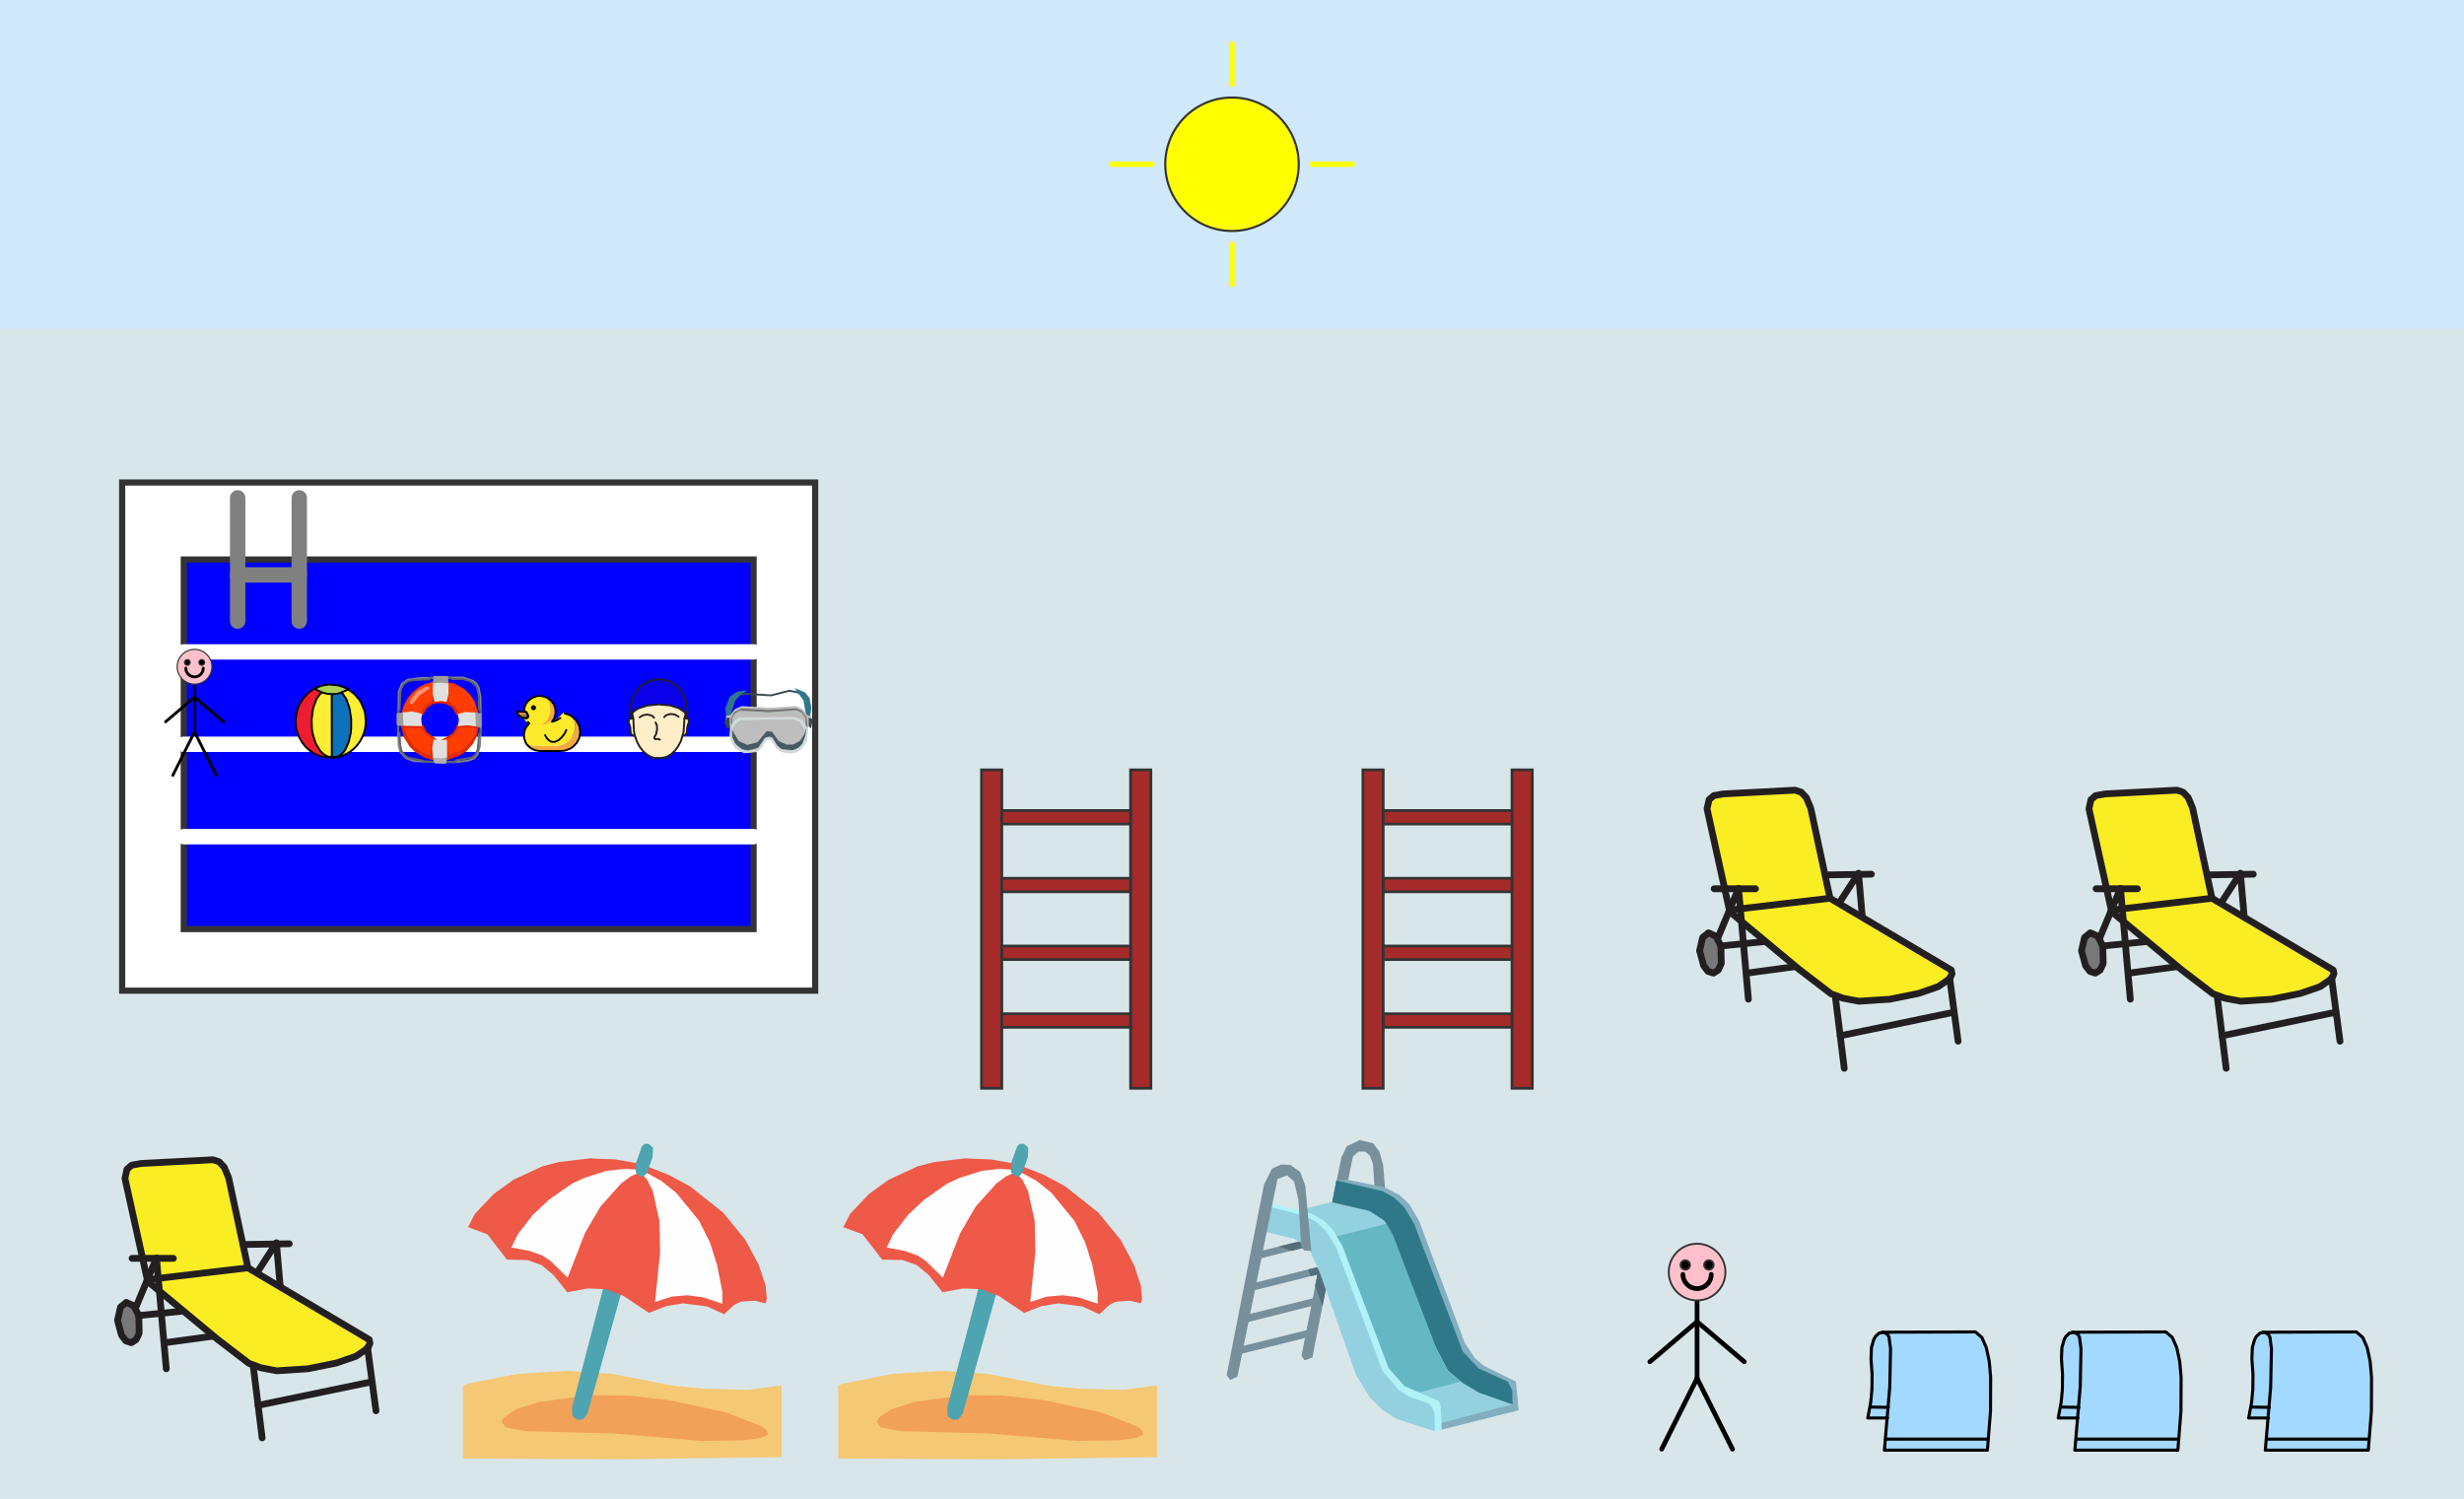
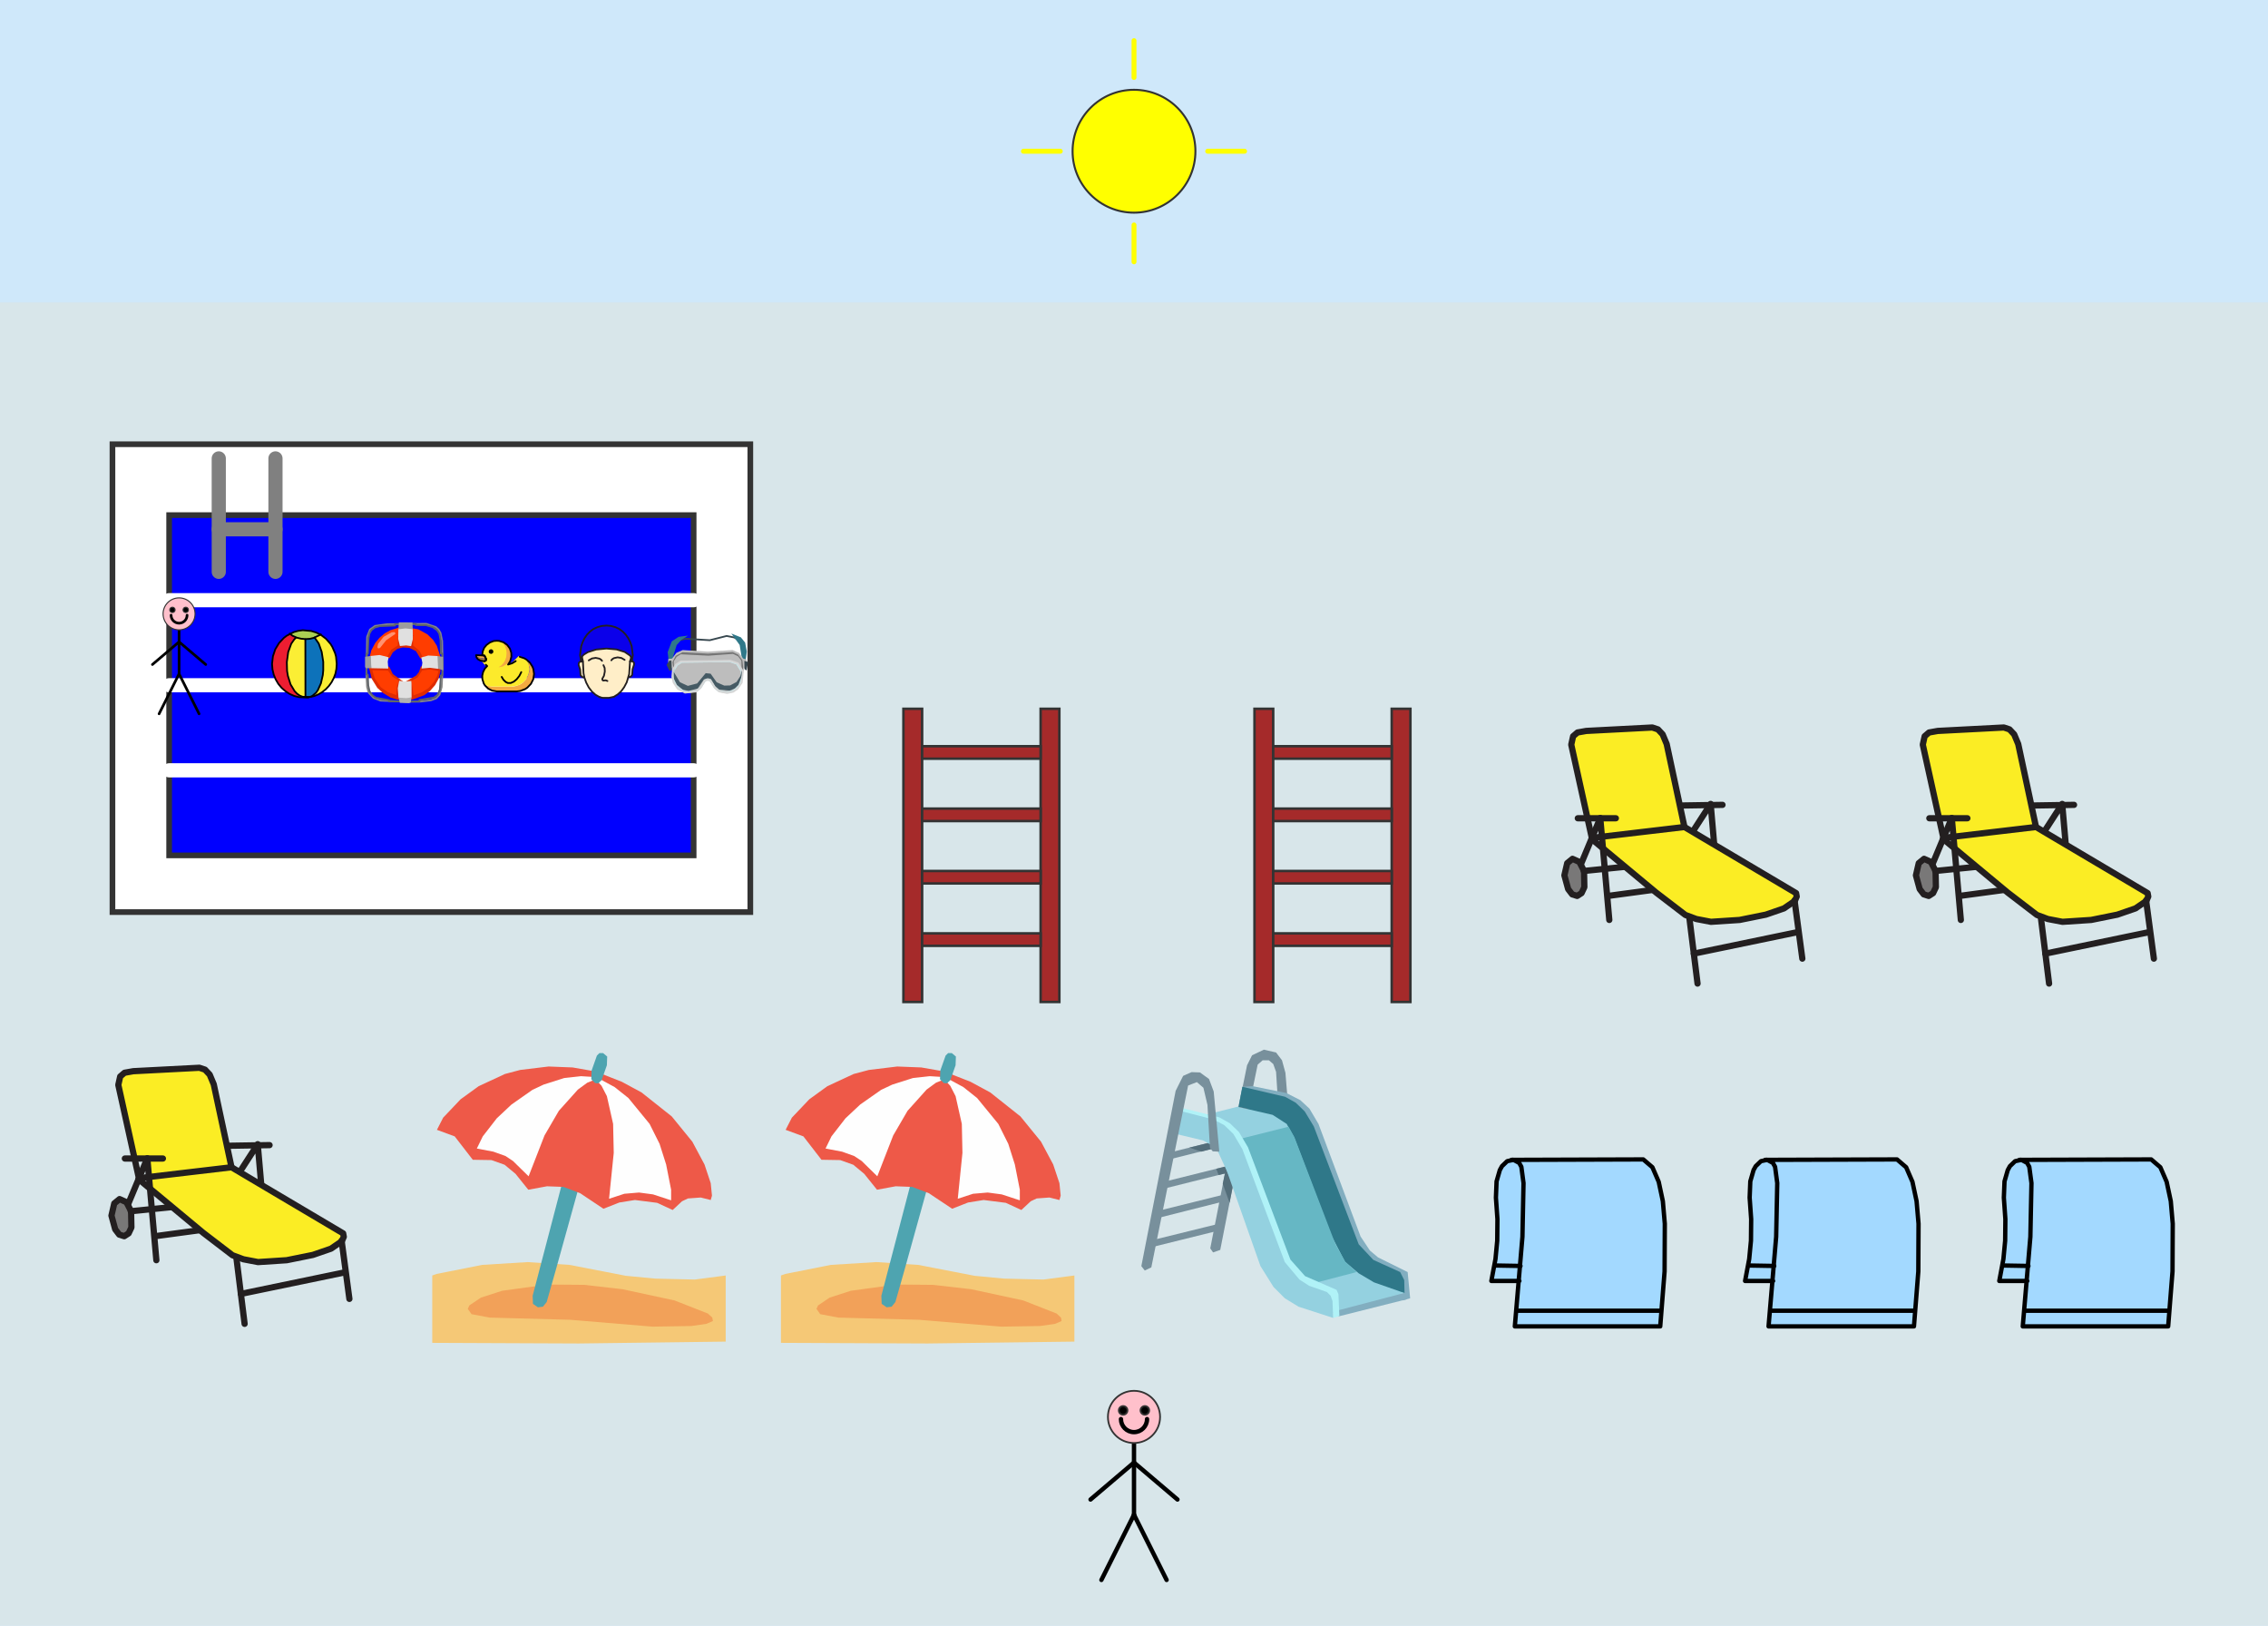
- <svg xmlns="http://www.w3.org/2000/svg" viewBox="0 0 480 292" width="480" height="292">
-   <rect width="480" height="292" fill="#cfe8fa" />
-   <rect y="64" width="480" height="228" fill="#d8e6ea" />
+ <svg xmlns="http://www.w3.org/2000/svg" viewBox="0 0 480 344" width="480" height="344">
+   <rect width="480" height="344" fill="#cfe8fa" />
+   <rect y="64" width="480" height="280" fill="#d8e6ea" />
  <defs>
    <symbol id="o-sun" viewBox="0 0 100 100">
      <polyline points="50,5 50,20" fill="none" stroke="yellow" stroke-width="2" stroke-linecap="round" stroke-linejoin="round" />
      <polyline points="50,80 50,95" fill="none" stroke="yellow" stroke-width="2" stroke-linecap="round" stroke-linejoin="round" />
      <polyline points="5,50 20,50" fill="none" stroke="yellow" stroke-width="2" stroke-linecap="round" stroke-linejoin="round" />
      <polyline points="80,50 95,50" fill="none" stroke="yellow" stroke-width="2" stroke-linecap="round" stroke-linejoin="round" />
      <ellipse cx="50" cy="50" rx="25" ry="25" fill="yellow" stroke="#333" stroke-width="0.8" />
    </symbol>
    <symbol id="o-pool" viewBox="0 0 100 100">
      <rect x="5" y="20" width="90" height="66" fill="white" stroke="#333" stroke-width="0.8" />
      <rect x="13" y="30" width="74" height="48" fill="blue" stroke="#333" stroke-width="0.8" />
      <polyline points="13,42 87,42" fill="none" stroke="white" stroke-width="2" stroke-linecap="round" stroke-linejoin="round" />
      <polyline points="13,54 87,54" fill="none" stroke="white" stroke-width="2" stroke-linecap="round" stroke-linejoin="round" />
      <polyline points="13,66 87,66" fill="none" stroke="white" stroke-width="2" stroke-linecap="round" stroke-linejoin="round" />
      <polyline points="20,22 20,38" fill="none" stroke="grey" stroke-width="2" stroke-linecap="round" stroke-linejoin="round" />
      <polyline points="28,22 28,38" fill="none" stroke="grey" stroke-width="2" stroke-linecap="round" stroke-linejoin="round" />
      <polyline points="20,32 28,32" fill="none" stroke="grey" stroke-width="2" stroke-linecap="round" stroke-linejoin="round" />
    </symbol>
    <symbol id="o-person" viewBox="0 0 100 100">
      <polyline points="50,29 50,62" fill="none" stroke="black" stroke-width="2" stroke-linecap="round" stroke-linejoin="round" />
      <polyline points="50,38 30,55" fill="none" stroke="black" stroke-width="2" stroke-linecap="round" stroke-linejoin="round" />
      <polyline points="50,38 70,55" fill="none" stroke="black" stroke-width="2" stroke-linecap="round" stroke-linejoin="round" />
      <polyline points="50,62 35,92" fill="none" stroke="black" stroke-width="2" stroke-linecap="round" stroke-linejoin="round" />
      <polyline points="50,62 65,92" fill="none" stroke="black" stroke-width="2" stroke-linecap="round" stroke-linejoin="round" />
      <ellipse cx="50" cy="17" rx="12" ry="12" fill="pink" stroke="#333" stroke-width="0.8" />
      <ellipse cx="45" cy="14" rx="2" ry="2" fill="black" stroke="#333" stroke-width="0.8" />
      <ellipse cx="55" cy="14" rx="2" ry="2" fill="black" stroke="#333" stroke-width="0.8" />
      <path d="M44 18 A6 6 0 0 0 56 18" fill="none" stroke="black" stroke-width="2" stroke-linecap="round" stroke-linejoin="round" />
    </symbol>
    <symbol id="o-ball_beach" viewBox="0 0 100 100">
      <polygon points="69.8,17.9 73,20.1 78.7,25.4 83.3,31.9 85.1,35.5 87.6,43.2 88.2,47.3 88,57.3 86.9,62.7 85,67.8 82.5,72.6 79.4,76.9 75.8,80.7 71.7,84 67.2,86.6 62.3,88.6 57.1,89.9 62.3,87.1 66.7,81.7 70.2,73.9 72.4,64.3 72.9,58.9 72.9,49.2 71.1,37.7 67.7,28.1 63,21.3" fill="#FBEE34" />
      <polygon points="73,53.3 72.9,58.9 71.4,69.3 70.2,73.9 66.7,81.7 62.3,87.1 59.7,88.8 56.1,89.8 52.4,89.3 52.3,23 57.5,22.7 63,21.3 66.3,25.5 69,31.1 71.1,37.7 72.5,45.2" fill="#0D72BA" />
      <polygon points="63,21.3 55.4,22.9 47.6,22.6 40.5,20.6 34.4,17 40.8,14.4 45.9,13.2 51.2,12.8 57.2,13.3 62.8,14.7 69.8,17.9" fill="#ABD153" />
      <polygon points="57,89.7 51.2,90.4 45.2,89.8 39.5,88.4 34.1,86 29.3,82.9 24.9,79 21.2,74.5 18.2,69.4 15.9,63.8 14.5,57.9 14,51.6 14.3,47.1 16.1,38.7 17.7,34.7 22,27.6 27.6,21.6 34.4,17 37.6,19.2 41.7,21 36.1,28.3 33.5,34.4 31.8,41.6 30.9,53.8 31.3,59.7 33.5,70.4 37.5,79.3 42.8,85.8 45.9,88 49.1,89.3 54.7,89.9" fill="#ED1D31" />
      <polygon points="52.4,89.3 55.7,89.8 54.7,89.9 49.1,89.3 45.9,88 42.8,85.8 40,82.9 35.3,75.1 33.5,70.4 31.3,59.7 31,49.6 32.6,37.9 36.1,28.3 41.7,21 46.6,22.4 52.3,23" fill="#FBEE34" />
      <polyline points="69.8,17.9 76,22.6 81.2,28.5 83.3,31.9 86.5,39.2 87.6,43.2 88.4,51.6 88,57.3 86.9,62.7 85,67.8 82.5,72.6 79.4,76.9 75.8,80.7 71.7,84 67.2,86.6 62.3,88.6 54.2,90.2 45.2,89.8 39.5,88.4 34.1,86 29.3,82.9 24.9,79 21.2,74.5 18.2,69.4 15.9,63.8 14.5,57.9 14,51.6 15,42.8 17.7,34.7 22,27.6 27.6,21.6 30.9,19.1 39.1,14.9 44.1,13.5 49.4,12.8 59.1,13.7 64.6,15.4 69.8,17.9" fill="none" stroke="#000000" stroke-width="2" stroke-linecap="round" stroke-linejoin="round" />
      <polyline points="55.7,89.8 49.1,89.3 45.9,88 42.8,85.8 40,82.9 35.3,75.1 32.2,65.2 31.3,59.7 31,49.6 32.6,37.9 36.1,28.3 39.5,23.4 41.5,21.4" fill="none" stroke="#000000" stroke-width="2" stroke-linecap="round" stroke-linejoin="round" />
      <polyline points="52.4,89.3 56.1,89.8 59.7,88.8 64.6,84.7 66.7,81.7 70.2,73.9 72.4,64.3 72.9,58.9 72.9,49.2 71.1,37.7 67.7,28.1 62.9,21.2" fill="none" stroke="#000000" stroke-width="2" stroke-linecap="round" stroke-linejoin="round" />
      <polyline points="34.2,16.7 37.6,19.2 42.6,21.4 47.6,22.6 52.3,23 57.5,22.7 61.9,21.6 70.2,17.7" fill="none" stroke="#000000" stroke-width="2" stroke-linecap="round" stroke-linejoin="round" />
      <polyline points="52.3,23.3 52.4,89.3" fill="none" stroke="#000000" stroke-width="2" stroke-linecap="round" stroke-linejoin="round" />
    </symbol>
    <symbol id="o-ring_buoy" viewBox="0 0 100 100">
      <polyline points="52.4,95 22.6,93.8 14.4,90.6 8.8,84.6 7,78.1 6.2,64 7,20.5 10.3,12 16.2,7.8 29.9,5.9 75.1,5.4 86,9.1 89.2,12 91.5,16 93.4,25.3 94,55.6 92.8,78.2 90.3,87 86.6,91.1 80.5,93.4 68.9,94.8 52.4,95" fill="none" stroke="#858585" stroke-width="2" stroke-linecap="round" stroke-linejoin="round" />
      <polyline points="93.8,42.8 93.7,39.7 91.9,39.6 91.5,24.1 90.1,16.8 87.6,12.8 82.5,9.2 74.8,7 63.1,6.9 63.1,5.4 39.2,5.7 39.2,7.4 21.5,8.1 15.8,9.7 11.9,12.8 9.7,16.7 8.6,22.4 7.8,39.8 6.1,39.9 6.2,63.8 7.8,63.9 8.4,76.4 9.9,83.1 13.3,87.8 17.3,90.5 32.2,93.3 32.3,94.7 67.2,94.9 67.2,93.1 84,90.3 88.2,87.1 90.7,81.1 91.9,64.8 93.7,64.7 93.8,42.8" fill="none" stroke="#5F6468" stroke-width="2" stroke-linecap="round" stroke-linejoin="round" />
      <polygon points="26.3,37.7 27,45.8 33,44.8 36.6,38.3 42,34.1 48,32.6 55.6,33.1 63.3,36.9 68.1,45 80.1,46.8 73.5,25.9 57.1,17.8 38.3,19.3" fill="#DE2B01" />
      <polygon points="24.4,50.4 9.3,56.2 12.4,68.7 18.8,79.1 25.2,84.9 34.1,90.3 42.3,92.7 59.3,92.5 72.6,87.6 79.2,82.8 85.2,76 89,69.1 91.3,60.4 91.5,55.2 69,54.3 66.6,61 63.5,64.9 49.9,72.7 36.6,63.2 32.7,55.2" fill="#DE2B01" />
      <polygon points="50.9,9.2 43.2,9.9 33.8,12.8 27.4,16.3 21.4,21.4 16.5,27.3 11.9,35.9 9.8,44.3 10.2,52 11.9,52.8 17,51.6 30.2,43.5 34.8,35.2 42.4,30.3 42.5,19.6 46.5,18 59.8,18.9 60,30.5 67.5,36.7 71.7,45.3 91.6,44.3 87.3,30.7 83,24 76.5,17.6 66,11.8" fill="#FF3D00" />
      <polygon points="14.5,45.1 11.3,42.4 4.7,43.3 4.7,55 5.5,56.5 11.8,56.5" fill="#9D9D9D" />
      <polygon points="44.7,88.7 43.1,90.3 44.7,96.3 55.3,96.7 57.2,95.9 58.2,90.1" fill="#B0B0B0" />
      <polygon points="83.4,46.4 88,42.5 94.4,43.5 94.6,58.9 88.2,56.8" fill="#9D9D9D" />
      <polygon points="44.4,14 43,11.7 43.6,3.7 59.2,3.8 59.5,11.6" fill="#9D9D9D" />
      <polygon points="26,20.4 19.7,28.4 18.8,32.3 19.7,33.8 21.9,33.2 28.9,24.4 39.6,17 38.9,14.9 35.3,15.2" fill="#FF9270" />
      <polygon points="43,11.7 51.1,10.7 59.5,11.6 59.6,23.2 57.6,31.1 52,30.3 44.8,31 42.8,22.8" fill="#E0E0E0" />
      <polygon points="69.3,44.1 77.4,41.9 88,42.5 88.7,57.2 79.3,56 69.6,56.9 70.6,50.2" fill="#E0E0E0" />
      <polygon points="43.9,70.9 50.8,71.8 58.1,71.1 58.2,90.1 52,90.9 43.1,90.3 42.3,79.6" fill="#E0E0E0" />
      <polygon points="11.3,42.4 21.4,41.3 31.8,43.9 30.8,48.9 31.4,56.9 11.9,56.5" fill="#E0E0E0" />
      <polygon points="13,58.8 30.9,59.2 36,66 43.4,70.7 41.2,77.8 40.7,87.4 30.9,84.1 22.9,78.4 15.8,68.3" fill="#FF3D00" />
      <polygon points="70.4,59 65.3,66.9 58.1,71.1 60.4,87.7 69.9,84.2 77.6,79.4 84.2,71.9 87.8,65.1 89.1,60 87.7,59.4 79.7,57.9" fill="#FF3D00" />
    </symbol>
    <symbol id="o-rubber_duck" viewBox="0 0 100 100">
      <polygon points="83.3,63.1 82.4,69.2 79.7,74.5 75.6,78.8 73.1,80.5 67.4,82.7 63.1,83.2 36.9,82.8 33.5,81.7 30.6,80 25.9,74.9 30.3,76.9 35.1,77.6 58.8,77.6 62.1,77.1 67.7,75 70.2,73.3 74.3,69 77,63.6 77.7,60.6 77.8,55.1 76.7,50.7 74.7,46.6 78.9,50.5 81,53.7 82.9,59.1" fill="#F4AA41" />
      <polygon points="78,57.5 77,63.6 74.3,69 70.2,73.3 65,76.3 57.6,77.6 34.1,77.6 28.5,76.3 25.9,74.9 23.8,68.3 24.7,60.9 26.6,57.1 29.4,54 27.8,54.2 23.7,49.1 23.6,48.6 27.3,48.2 28.3,46.5 26.6,42.2 23.7,41.5 24.7,35.7 28.6,29.8 33.5,26.3 40.5,24.9 47.2,26.2 53.4,30.8 56,34.9 57,38.1 56.8,45.6 53.4,52.3 59.2,48.8 65.7,42.4 67,42.4 74.7,46.6 77.1,51.7" fill="#FCEA2B" />
      <polygon points="28.2,46.9 27.5,46.8 27.9,45.7 20.6,44.5 16.8,43.2 16.6,41.5 26,41.8 27,42.9" fill="#F4AA41" />
      <polygon points="27.9,45.7 26.4,48.5 23.2,48.2 19.3,46.6 17.8,45.2 16.8,43.2 20.6,44.5" fill="#A57939" />
      <polygon points="57.3,40.8 56.6,45.4 55.7,47.4 53,51 47.1,54.6 42.4,55.4 45.5,53.4 48,50.7 50,47.4 51.3,43.6 51.7,39.4 51.3,35.3 50,31.4 47.2,27.1 50.5,28.7 54.5,32.4 56.9,37.2" fill="#F4AA41" />
      <polyline points="26,48.5 21.7,47.8 18.6,46.1 17.2,44.2 16.6,41.5 26.2,41.9 28.3,46.5 27.6,47.9 26,48.5" fill="none" stroke="#000000" stroke-width="2" stroke-linecap="round" stroke-linejoin="round" />
      <polyline points="46.1,66.5 48.1,69.8 50.7,72.3 53.1,73.5 56.5,73.5 60.1,71.9 63.4,69.1 66.4,65.3 68.6,61" fill="none" stroke="#000000" stroke-width="2" stroke-linecap="round" stroke-linejoin="round" />
      <polyline points="66.8,43.3 72.1,45.1 74.5,46.5 78.6,50.2 81.5,54.8 82.5,57.4 83.3,63.1 82.4,69.2 79.7,74.5 75.6,78.8 73.1,80.5 67.4,82.7 63.4,83.2 40.5,83.2 35.2,82.3 30.6,80 26.9,76.4 25.5,74.2 23.9,69.2 23.7,65.1 24.7,60.9 26.6,57.1 29.4,54 27.8,52.5" fill="none" stroke="#000000" stroke-width="2" stroke-linecap="round" stroke-linejoin="round" />
      <polyline points="26,48.5 27.9,47.6 28.1,45.6 26.4,42.1 23.7,41.5 24.3,37.1 25.9,33.1 28.6,29.8 32.5,26.9 36.9,25.2 40.5,24.9 43.2,25.1 48.2,26.7 52.4,29.7 55.5,33.9 57.1,38.8 57.2,43.3 55.9,48.3 53.4,52.3 58.1,50.8 62.2,48.3" fill="none" stroke="#000000" stroke-width="2" stroke-linecap="round" stroke-linejoin="round" />
      <polygon points="36.6,37.4 35.8,39.3 33.8,40.1 31.9,39.3 31,37.4 31.9,35.4 33.8,34.6 35.8,35.4" fill="#000000" />
    </symbol>
    <symbol id="o-swimming_cap" viewBox="0 0 100 100">
      <polygon points="38,54.7 35.6,53.5 35,51 34.5,50.6 38.3,49.8 41.9,51.2 40.5,53.7" fill="#FFFFFF" />
      <polygon points="66.7,50.3 66.3,53.1 64.1,54.6 61.4,53.8 60.4,51.3 59.9,51 63.3,49.7" fill="#FFFFFF" />
      <polygon points="21.2,48.7 23.2,49 23.5,58.7 24.8,66.9 21.9,66.4 20.3,64.2 20,57.9 18.2,51.9 19.2,49.4" fill="#FFEEC8" />
      <polygon points="79.6,48.5 81.6,49.6 82.1,51.6 80.3,57.6 80,63.9 78.4,66.1 75.7,66.6 76.8,59.8 77.4,48.6" fill="#FFEEC8" />
      <polygon points="77.4,48.6 76.6,62.1 73.6,72.7 69.1,80.6 65.3,84.9 61,88.2 55.4,90.5 43.9,90.3 40,88.5 35.6,85.3 29.9,78.6 27,73.1 24.6,65.8 23.5,58.7 23.1,47.4 22.2,44.2 21.6,44.1 22.7,42.4 26.4,39.3 34.9,35.8 42.2,34.4 50.3,33.9 61.9,34.9 68.4,36.7 75.9,40.5 78.8,43.6" fill="#FFEEC8" />
      <polygon points="80.6,41.6 79.7,46.8 79.1,44.2 77.5,42 71.3,37.8 61.9,34.9 50.3,33.9 38.4,35 28.9,38 24.3,40.8 22.7,42.4 21.3,44.6 20.9,46.8 19.9,41.6 20.2,36.3 22.9,26.4 25.1,21.9 28,17.8 31.4,14.3 35.3,11.4 39.8,9.3 44.8,7.9 50.3,7.4 55.6,7.9 60.6,9.3 65,11.4 69,14.3 72.4,17.8 75.3,21.9 77.6,26.4 80.3,36.3" fill="#0B00EA" />
      <polyline points="23,49 20.9,48.8 19.2,49.4 18.5,50.6 18.3,52.7 20,57.9 20.5,64.6 22.5,66.7 24.8,66.9" fill="none" stroke="#231F20" stroke-width="2" stroke-linecap="round" stroke-linejoin="round" />
      <polyline points="77.3,48.7 79.5,48.5 81.1,49.1 81.9,50.2 82,52.4 80.3,57.6 79.8,64.3 77.9,66.4 75.6,66.6" fill="none" stroke="#231F20" stroke-width="2" stroke-linecap="round" stroke-linejoin="round" />
      <polyline points="42.4,89.7 37.7,87 33.5,83.3 29.9,78.6 27,73.1 24.8,66.9 23.9,62.3 23.2,48.4 22.2,44.2" fill="none" stroke="#231F20" stroke-width="2" stroke-linecap="round" stroke-linejoin="round" />
      <polyline points="58.7,89.4 53,90.6 46.1,90.6 42.4,89.7" fill="none" stroke="#231F20" stroke-width="2" stroke-linecap="round" stroke-linejoin="round" />
      <polyline points="78.8,43.6 77.4,48.6 76.4,63.3 73.6,72.7 70.7,78.2 67.3,82.9 63.2,86.6 58.7,89.4" fill="none" stroke="#231F20" stroke-width="2" stroke-linecap="round" stroke-linejoin="round" />
      <polyline points="46.8,53 48.2,56.2 48.4,60.3 47.4,65.2 45.5,68.6 45.6,69.9 46.4,70.7 49.4,70.4 51.4,71.2" fill="none" stroke="#231F20" stroke-width="2" stroke-linecap="round" stroke-linejoin="round" />
      <polyline points="45.2,48 44,46.6 42.2,45.5 37.9,44.6 33.6,45.3 29.9,47.5" fill="none" stroke="#231F20" stroke-width="2" stroke-linecap="round" stroke-linejoin="round" />
      <polyline points="55.9,47.4 57.1,46 58.9,44.9 63.1,44 67.4,44.7 71.2,46.9" fill="none" stroke="#231F20" stroke-width="2" stroke-linecap="round" stroke-linejoin="round" />
      <polyline points="21.1,48 19.9,41.6 21.2,31.2 22.9,26.4 25.1,21.9 28,17.8 31.4,14.3 35.3,11.4 39.8,9.3 44.8,7.9 50.3,7.4 55.6,7.9 60.6,9.3 65,11.4 69,14.3 72.4,17.8 75.3,21.9 77.6,26.4 79.3,31.2 80.6,41.6 79.5,47.8" fill="none" stroke="#231F20" stroke-width="2" stroke-linecap="round" stroke-linejoin="round" />
      <polyline points="21.2,48.7 21.1,45.4 22.7,42.4 24.3,40.8 28.9,38 38.4,35 50.3,33.9 61.9,34.9 71.3,37.8 77.5,42 79.3,44.9 79.5,48.1" fill="none" stroke="#231F20" stroke-width="2" stroke-linecap="round" stroke-linejoin="round" />
    </symbol>
    <symbol id="o-goggles" viewBox="0 0 100 100">
      <polygon points="75.9,48.5 20.5,49.2 15,52.7 11.6,58.3 10.9,66.5 12.4,72.8 17,79.7 25.1,84.1 37.4,82.8 42.2,78.9 47.5,70.3 50.4,69.7 53.3,70.3 58.6,78.9 63.4,82.8 72.2,84.4 78.8,83.1 83.8,79.7 88.4,72.8 89.7,60.5 84.1,51.3" fill="#94D1E0" />
      <polyline points="12.1,27.5 16.2,24.5 24.9,22.6 52.8,24.3 72.2,19.4 80.9,21.1 88.4,25.2" fill="none" stroke="#37474F" stroke-width="2" stroke-linecap="round" stroke-linejoin="round" />
      <polygon points="77.6,16.6 87.2,29.8 90.1,47.4 93.5,51.9 95.4,37.3 93.5,27.1 88.6,21" fill="#2F7889" />
      <polygon points="27.8,19 20.1,23.9 14.7,29.9 8.7,49.5 5.8,51.1 4.4,38 9.1,25.6 17,20.4" fill="#2F7889" />
      <polygon points="91.3,45.4 86.5,38.9 79.1,35.6 50.4,37.4 21.7,35.6 14.3,38.9 9.4,45.4 5.1,45.9 4.7,54.8 8.7,56.1 14.5,76.9 21.5,82.9 28.6,84.4 37.4,82.7 42.2,78.9 47.5,70.3 51.2,69.7 53.7,70.7 61.5,81.6 68.7,84.2 75.3,84.2 82.9,80.6 88.5,72.5 92.6,56.1 95.1,54.8 95.1,46.5" fill="#BDBDBD" />
      <polyline points="75.9,48.5 20.5,49.2 15,52.7 11.6,58.3 10.9,66.5 12.4,72.8 17,79.7 25.1,84.1 37.4,82.8 42.2,78.9 47.5,70.3 50.4,69.7 53.3,70.3 58.6,78.9 63.4,82.8 72.2,84.4 78.8,83.1 83.8,79.7 88.4,72.8 89.7,60.5 84.1,51.3 75.9,48.5" fill="none" stroke="#C9E3E6" stroke-width="2" stroke-linecap="round" stroke-linejoin="round" />
      <polyline points="75.9,48.5 20.5,49.2 15,52.7 11.6,58.3 10.9,66.5 12.4,72.8 17,79.7 25.1,84.1 37.4,82.8 42.2,78.9 47.5,70.3 50.4,69.7 53.3,70.3 58.6,78.9 63.4,82.8 72.2,84.4 78.8,83.1 83.8,79.7 88.4,72.8 89.7,60.5 84.1,51.3 75.9,48.5" fill="none" stroke="#C9E3E6" stroke-width="2" stroke-linecap="round" stroke-linejoin="round" />
      <polygon points="89.7,63.5 89.1,47.8 85.4,42.8 79.5,40 51.3,42.1 19.4,40.5 14.7,43.4 11.4,48.6 12.1,63.4 9.9,49.5 13.6,42.3 21.4,38.1 50.6,39.7 79.2,38 85.4,40.8 90.3,47.3 91.2,55.1" fill="#757575" />
      <polygon points="92.6,48 96.9,49.3 95.1,59.2 92.7,57.4" fill="#37474F" />
      <polygon points="8.7,48 6.5,47.6 3.1,52.6 6.5,59.6 9.2,58.9" fill="#37474F" />
      <polygon points="89.9,64.7 89.7,59.2 87.9,65.7 83.6,72.3 76.2,76.3 69.5,76.5 60.8,72.7 53.8,62.8 48.1,62.2 38.3,74 27.6,76.8 18.5,72.6 11,60.1 11.6,68.7 15.1,75.8 22,81.3 28.6,82.6 39,79.8 46,69.4 50.4,67.9 54.2,68.9 59.1,77.1 63.6,81 75.7,82.3 81.5,79.8 85.7,75.8" fill="#455A64" />
      <polyline points="76.6,48 19.6,48.7 13.9,52.3 10.4,58.1 9.7,66.5 11.2,73 15.9,80.1 24.3,84.6 37,83.3 41.9,79.3 47.4,70.5 50.4,69.8 53.4,70.5 58.9,79.3 63.8,83.3 72.8,85 79.7,83.6 84.8,80.1 89.6,73 90.9,60.3 85.2,50.8 76.6,48" fill="none" stroke="#D6D6D6" stroke-width="2" stroke-linecap="round" stroke-linejoin="round" />
    </symbol>
    <symbol id="o-ladder" viewBox="0 0 100 100">
      <rect x="25" y="3" width="6" height="94" fill="brown" stroke="#333" stroke-width="0.8" />
      <rect x="69" y="3" width="6" height="94" fill="brown" stroke="#333" stroke-width="0.8" />
      <rect x="31" y="15" width="38" height="4" fill="brown" stroke="#333" stroke-width="0.8" />
      <rect x="31" y="35" width="38" height="4" fill="brown" stroke="#333" stroke-width="0.8" />
      <rect x="31" y="55" width="38" height="4" fill="brown" stroke="#333" stroke-width="0.8" />
      <rect x="31" y="75" width="38" height="4" fill="brown" stroke="#333" stroke-width="0.8" />
    </symbol>
    <symbol id="o-sun_lounger" viewBox="0 0 100 100">
      <polygon points="18.1,55 18.5,58.5 18,60.9 16.4,62.8 14.8,62.8 13,60.8 12.1,58.4 11.8,55.5 12.3,53.1 13.5,51.5 15.3,51.2 16.8,52.4" fill="#797878" />
      <polygon points="23.3,38.1 19.2,38.1 14,14.5 14.6,11.8 16,10.6 18.8,10.1 40,9 41.8,9.6 43.3,11.2 44.6,14.3 50.3,40.9 23.7,44.1" fill="#FBED24" />
      <polygon points="85.7,64.6 83.6,66.3 80.4,67.7 70.7,70.3 59.2,71.4 53,70.1 50.1,68.8 46.4,66 24,47.7 23.7,44.1 50.3,40.9 85.6,61.6 86.3,63.2" fill="#FBED24" />
      <polyline points="50.3,40.9 20.6,44.4 14,14.5 14.6,11.8 16,10.6 18.8,10.1 40,9 41.8,9.6 43.3,11.2 44.6,14.3 50.3,40.9" fill="none" stroke="#231F20" stroke-width="2" stroke-linecap="round" stroke-linejoin="round" />
      <polyline points="50.3,40.9 86.1,62.1 86.3,63.2 85.7,64.6 82.2,67 76.4,69 68,70.7 58.8,71.3 54.1,70.4 50.6,69.1 41.2,61.9 20.5,44.7" fill="none" stroke="#231F20" stroke-width="2" stroke-linecap="round" stroke-linejoin="round" />
      <polyline points="49.8,34 62.5,33.8" fill="none" stroke="#231F20" stroke-width="2" stroke-linecap="round" stroke-linejoin="round" />
      <polyline points="16.1,38.1 28.3,38.1" fill="none" stroke="#231F20" stroke-width="2" stroke-linecap="round" stroke-linejoin="round" />
      <polyline points="53.2,42 58.7,33.5 59.8,46.1" fill="none" stroke="#231F20" stroke-width="2" stroke-linecap="round" stroke-linejoin="round" />
      <polyline points="17.2,52.6 23.3,38 26.2,70.7" fill="none" stroke="#231F20" stroke-width="2" stroke-linecap="round" stroke-linejoin="round" />
      <polyline points="18.1,55 18.2,60.2 17.3,62.1 15.9,63 14.3,62.5 13,60.8 11.8,56.4 12.7,52.5 14.4,51.1 16.6,52.1 18.1,55" fill="none" stroke="#231F20" stroke-width="2" stroke-linecap="round" stroke-linejoin="round" />
      <polyline points="18,55 30.9,53.7" fill="none" stroke="#231F20" stroke-width="2" stroke-linecap="round" stroke-linejoin="round" />
      <polyline points="25.8,63 39.9,61.1" fill="none" stroke="#231F20" stroke-width="2" stroke-linecap="round" stroke-linejoin="round" />
      <polyline points="51.9,70.2 54.5,91.1" fill="none" stroke="#231F20" stroke-width="2" stroke-linecap="round" stroke-linejoin="round" />
      <polyline points="85.6,64.4 88.1,83.1" fill="none" stroke="#231F20" stroke-width="2" stroke-linecap="round" stroke-linejoin="round" />
      <polyline points="53.3,81.5 86.6,74.6" fill="none" stroke="#231F20" stroke-width="2" stroke-linecap="round" stroke-linejoin="round" />
    </symbol>
    <symbol id="o-umbrella_on_ground" viewBox="0 0 100 100">
      <polygon points="74.5,76.6 65.1,75.7 47,72.2 33.6,71.3 19,72.2 4.4,75.1 3,75.6 3,97.2 50,97.4 97.1,96.8 97.1,75.6 87.2,76.9" fill="#F5C876" />
      <polygon points="14.4,86.3 15.6,88 21.4,89.1 47.3,89.8 73.6,92 86.1,91.8 90.9,91.1 93,90.2 92.8,89.1 91.4,87.8 80.7,83.6 64,80 51.7,78.6 40,78.5 25.4,80.5 18.6,82.7 14.9,85.2" fill="#F2A159" />
      <polygon points="56.5,15.8 53,14.1 35.2,82.1 35.3,84.7 36.9,85.8 38.5,85.6 39.7,84.1 42.6,73.9 50.5,45.5" fill="#4EA4B0" />
      <polygon points="55.4,10.2 48,8.9 40.3,8.6 31.2,9.7 26.3,11 17.9,14.9 12.1,19.1 6.5,25 4.5,28.9 10.2,31 16,38.5 22,38.6 26.2,40.1 29.7,43 33.8,48.1 39.8,47 45.1,47.2 50.4,49.2 57.9,54.2 63,52.2 68,51.4 75.1,52.3 80.1,54.6 83.1,51.8 85,50.9 89.1,50.6 92.3,51.4 92.7,50 92.3,46 90.3,40 86.4,32.7 79.8,24.6 70.1,16.9 63.8,13.5" fill="#EE5948" />
      <polygon points="55.6,12 50.7,11.7 45.3,12.3 38.7,14.4 35.1,16.1 28.4,20.8 23.7,25.2 19.2,31 17.3,34.9 22.6,35.9 26.5,37.3 28.9,38.9 33.9,43.8 39,30.7 43.6,22.8 49.7,16 52.7,13.8 55.4,12.7 57.3,14.8 59,18.1 61,27 61.2,36.3 59.7,51 64.6,49.4 69.3,49 73.8,49.6 79.6,51.5 79.6,48.1 78,40 75.9,33.4 72.7,27 65.9,18.7 61.5,15.2" fill="#FEFEFE" />
      <polygon points="57.8,4.3 56.6,4.3 55.8,5.1 54.1,9.9 54,12.7 55.2,13.9 56.2,14 57.3,13 59,8.2 59.1,5.4" fill="#4EA4B0" />
    </symbol>
    <symbol id="o-playground_slide" viewBox="0 0 100 100">
      <polygon points="38.5,19.5 40.8,8.2 42.4,5 46.2,3.2 50.1,4.1 52,6.6 53.1,10.6 54.3,25.2 50.9,22.8 50.1,10.3 49.2,7.8 47.8,6.6 45.8,6.6 44.2,8 41.7,20.1" fill="#78909C" />
      <polygon points="70.2,88.7 92.1,83.2 90.4,81.2 67.8,87.1" fill="#82AEC0" />
      <polygon points="93.1,82.9 92.3,74.5 82.8,69.8 80.2,67.6 77.2,63.1 63.7,27 60.8,22.1 57.9,19.4 53.4,17.1 42.6,14.9 39.3,15.1 38.1,21.4 51.8,24.5 54.1,26 56,28.3 69.5,64.5 73.7,71.3 79.4,76.2 90.6,80.8 90.7,83.6" fill="#82AEC0" />
      <polygon points="91.2,77.1 89.9,74.5 81.3,70.6 76.6,65.6 62.2,27.8 59.3,23 56.4,20.2 53,18.3 39.3,15.1 37.9,22.3 50.3,25.3 52.6,26.8 54.5,29.2 68,65.3 72.2,72.1 77.9,77.1 85.2,80.2 91.3,81.2" fill="#2F7889" />
      <polygon points="57.6,82.4 75.4,77.4 85.3,81 67.2,86.5" fill="#B9E4EA" />
      <polygon points="32.2,67.4 29.9,68.2 29,66.9 37.9,21.5 41.1,22.2" fill="#78909C" />
      <polygon points="36.7,31 15.9,36.2 15.4,38.5 36.6,33.2 37.6,31.9" fill="#78909C" />
      <polygon points="34.9,40.4 14,45.6 13.6,47.9 34.8,42.6 35.8,41.3" fill="#78909C" />
      <polygon points="33.2,49.7 12.2,54.9 11.7,57.3 33.1,51.9 34.1,50.6" fill="#78909C" />
      <polygon points="31.4,59.1 10.3,64.3 9.9,66.6 31.3,61.3 32.4,60" fill="#78909C" />
      <polygon points="36,31.2 22.3,34.6 26.1,35.9 35.5,33.5 34.1,40.6 30.9,41.4 31.7,43.4 33.7,42.9 33,46.2 35.2,52.3 41.1,22.2 37.9,21.5" fill="#546E7A" />
      <polygon points="68.4,87.2 63.7,86.5 60.1,85.2 54.1,80.8 51.6,77.7 46.1,67.5 31,34.9 29.6,33.2 18.4,26.4 37.7,21.5 49,24.1 53.5,27 55.9,31.3 67.8,62.7 72.2,71.2 76.6,74.9 81.5,77.8 91.2,81.2" fill="#94D1E0" />
      <polygon points="75.9,74.5 72.3,71.2 69.2,65.7 56,31.3 54.1,27.9 34.6,32.8 52.1,78.2 53.7,80.3" fill="#66B7C4" />
      <polygon points="70.4,88.6 70.1,81.6 69.5,80.2 59.4,75.8 54.7,70.5 41.1,34.5 38.2,29.6 35.3,26.8 31.9,24.9 20,21.9 17.3,22.3 17.6,29.1 29.2,31.9 31.5,33.4 33.4,35.8 46.9,71.9 51.1,78.7 54.7,82.2 59.1,85 64.1,86.9 68.3,87.5 68.4,89.2" fill="#B0F2F7" />
      <polygon points="68.2,83.8 67.6,82.1 66.4,80.9 60.7,78.9 57.6,76.9 52.9,71.3 39.3,35.1 36.4,30.2 33.5,27.4 30.1,25.6 17.3,22.3 15.8,29.7 26.7,32.3 31.9,35.2 45.1,72.6 49.3,79.3 52.9,82.9 57.3,85.6 68.4,89.2" fill="#94D1E0" />
      <polygon points="10.1,73 8,74 6.9,72.6 17.9,16.4 20.3,11.6 23,10.4 25.7,10.5 28.6,12.6 30.1,16.6 31.9,35.9 29.8,35.8 28.9,34.7 28.1,20.9 26.8,15.4 24.7,13.6 21.9,14.7" fill="#78909C" />
    </symbol>
    <symbol id="o-towel" viewBox="0 0 100 100">
      <polygon points="23.3,13.2 24.3,15 24.9,18.1 25.4,27.8 24.8,47.2 23.4,67.5 10.5,67.5 12.4,57.4 13.2,49 12.6,25.2 13.6,18.9 15.4,14.7 17.8,12.4 20.7,11.8" fill="#A3D9FF" />
      <polygon points="22.1,81.2 24.8,47.2 25.4,27.8 24.9,18.1 24.3,15 23,12.9 20.4,11.8 80.4,11.6 84.6,15.2 87.5,21.9 89.4,30.8 90.3,41.2 90.2,63.1 88.2,88.4 21.3,88.4" fill="#A3D9FF" />
      <polyline points="20.4,11.8 19.8,11.8" fill="none" stroke="#000000" stroke-width="2" stroke-linecap="round" stroke-linejoin="round" />
      <polyline points="23.4,67.5 10.5,67.5 12.4,57.4 13.2,49 13.3,39.1 12.6,29.2 12.9,21.7 14.4,16.5 15.4,14.7 17.8,12.4 20.7,11.8 23.3,13.2 24.3,15 25.3,22.5 24.8,47.2 21.3,88.4 88.2,88.4 90.2,63.1 90.3,41.2 89.4,30.8 87.5,21.9 84.6,15.2 80.4,11.6 20.4,11.8" fill="none" stroke="#000000" stroke-width="2" stroke-linecap="round" stroke-linejoin="round" />
      <polyline points="22.1,81.2 88.3,81.2" fill="none" stroke="#000000" stroke-width="2" stroke-linecap="round" stroke-linejoin="round" />
      <polyline points="12.5,60.4 23.9,60.6" fill="none" stroke="#000000" stroke-width="2" stroke-linecap="round" stroke-linejoin="round" />
    </symbol>
  </defs>
  <use href="#o-sun" x="214" y="6" width="52" height="52" />
  <use href="#o-pool" x="16.3" y="64" width="150" height="150" />
  <use href="#o-person" x="23.8" y="125.1" width="28.2" height="28.2" />
  <use href="#o-ball_beach" x="55" y="131" width="18.4" height="18.4" />
  <use href="#o-ring_buoy" x="76.4" y="131" width="18.4" height="18.4" />
  <use href="#o-rubber_duck" x="97.7" y="131" width="18.4" height="18.4" />
  <use href="#o-swimming_cap" x="119.1" y="131" width="18.4" height="18.4" />
  <use href="#o-goggles" x="140.5" y="131" width="18.4" height="18.4" />
  <use href="#o-ladder" x="174.7" y="148" width="66" height="66" />
  <use href="#o-ladder" x="249" y="148" width="66" height="66" />
  <use href="#o-sun_lounger" x="323.3" y="148" width="66" height="66" />
  <use href="#o-sun_lounger" x="397.7" y="148" width="66" height="66" />
-   <use href="#o-sun_lounger" x="15.1" y="220" width="66" height="66" />
-   <use href="#o-umbrella_on_ground" x="88.2" y="220" width="66" height="66" />
-   <use href="#o-umbrella_on_ground" x="161.3" y="220" width="66" height="66" />
-   <use href="#o-playground_slide" x="234.4" y="220" width="66" height="66" />
-   <use href="#o-person" x="307.6" y="240" width="46" height="46" />
-   <use href="#o-towel" x="360.7" y="256" width="30" height="30" />
-   <use href="#o-towel" x="397.8" y="256" width="30" height="30" />
-   <use href="#o-towel" x="434.9" y="256" width="30" height="30" />
+   <use href="#o-sun_lounger" x="15.8" y="220" width="66" height="66" />
+   <use href="#o-umbrella_on_ground" x="89.5" y="220" width="66" height="66" />
+   <use href="#o-umbrella_on_ground" x="163.3" y="220" width="66" height="66" />
+   <use href="#o-playground_slide" x="237" y="220" width="66" height="66" />
+   <use href="#o-towel" x="310.8" y="240" width="46" height="46" />
+   <use href="#o-towel" x="364.5" y="240" width="46" height="46" />
+   <use href="#o-towel" x="418.3" y="240" width="46" height="46" />
+   <use href="#o-person" x="217" y="292" width="46" height="46" />
</svg>
